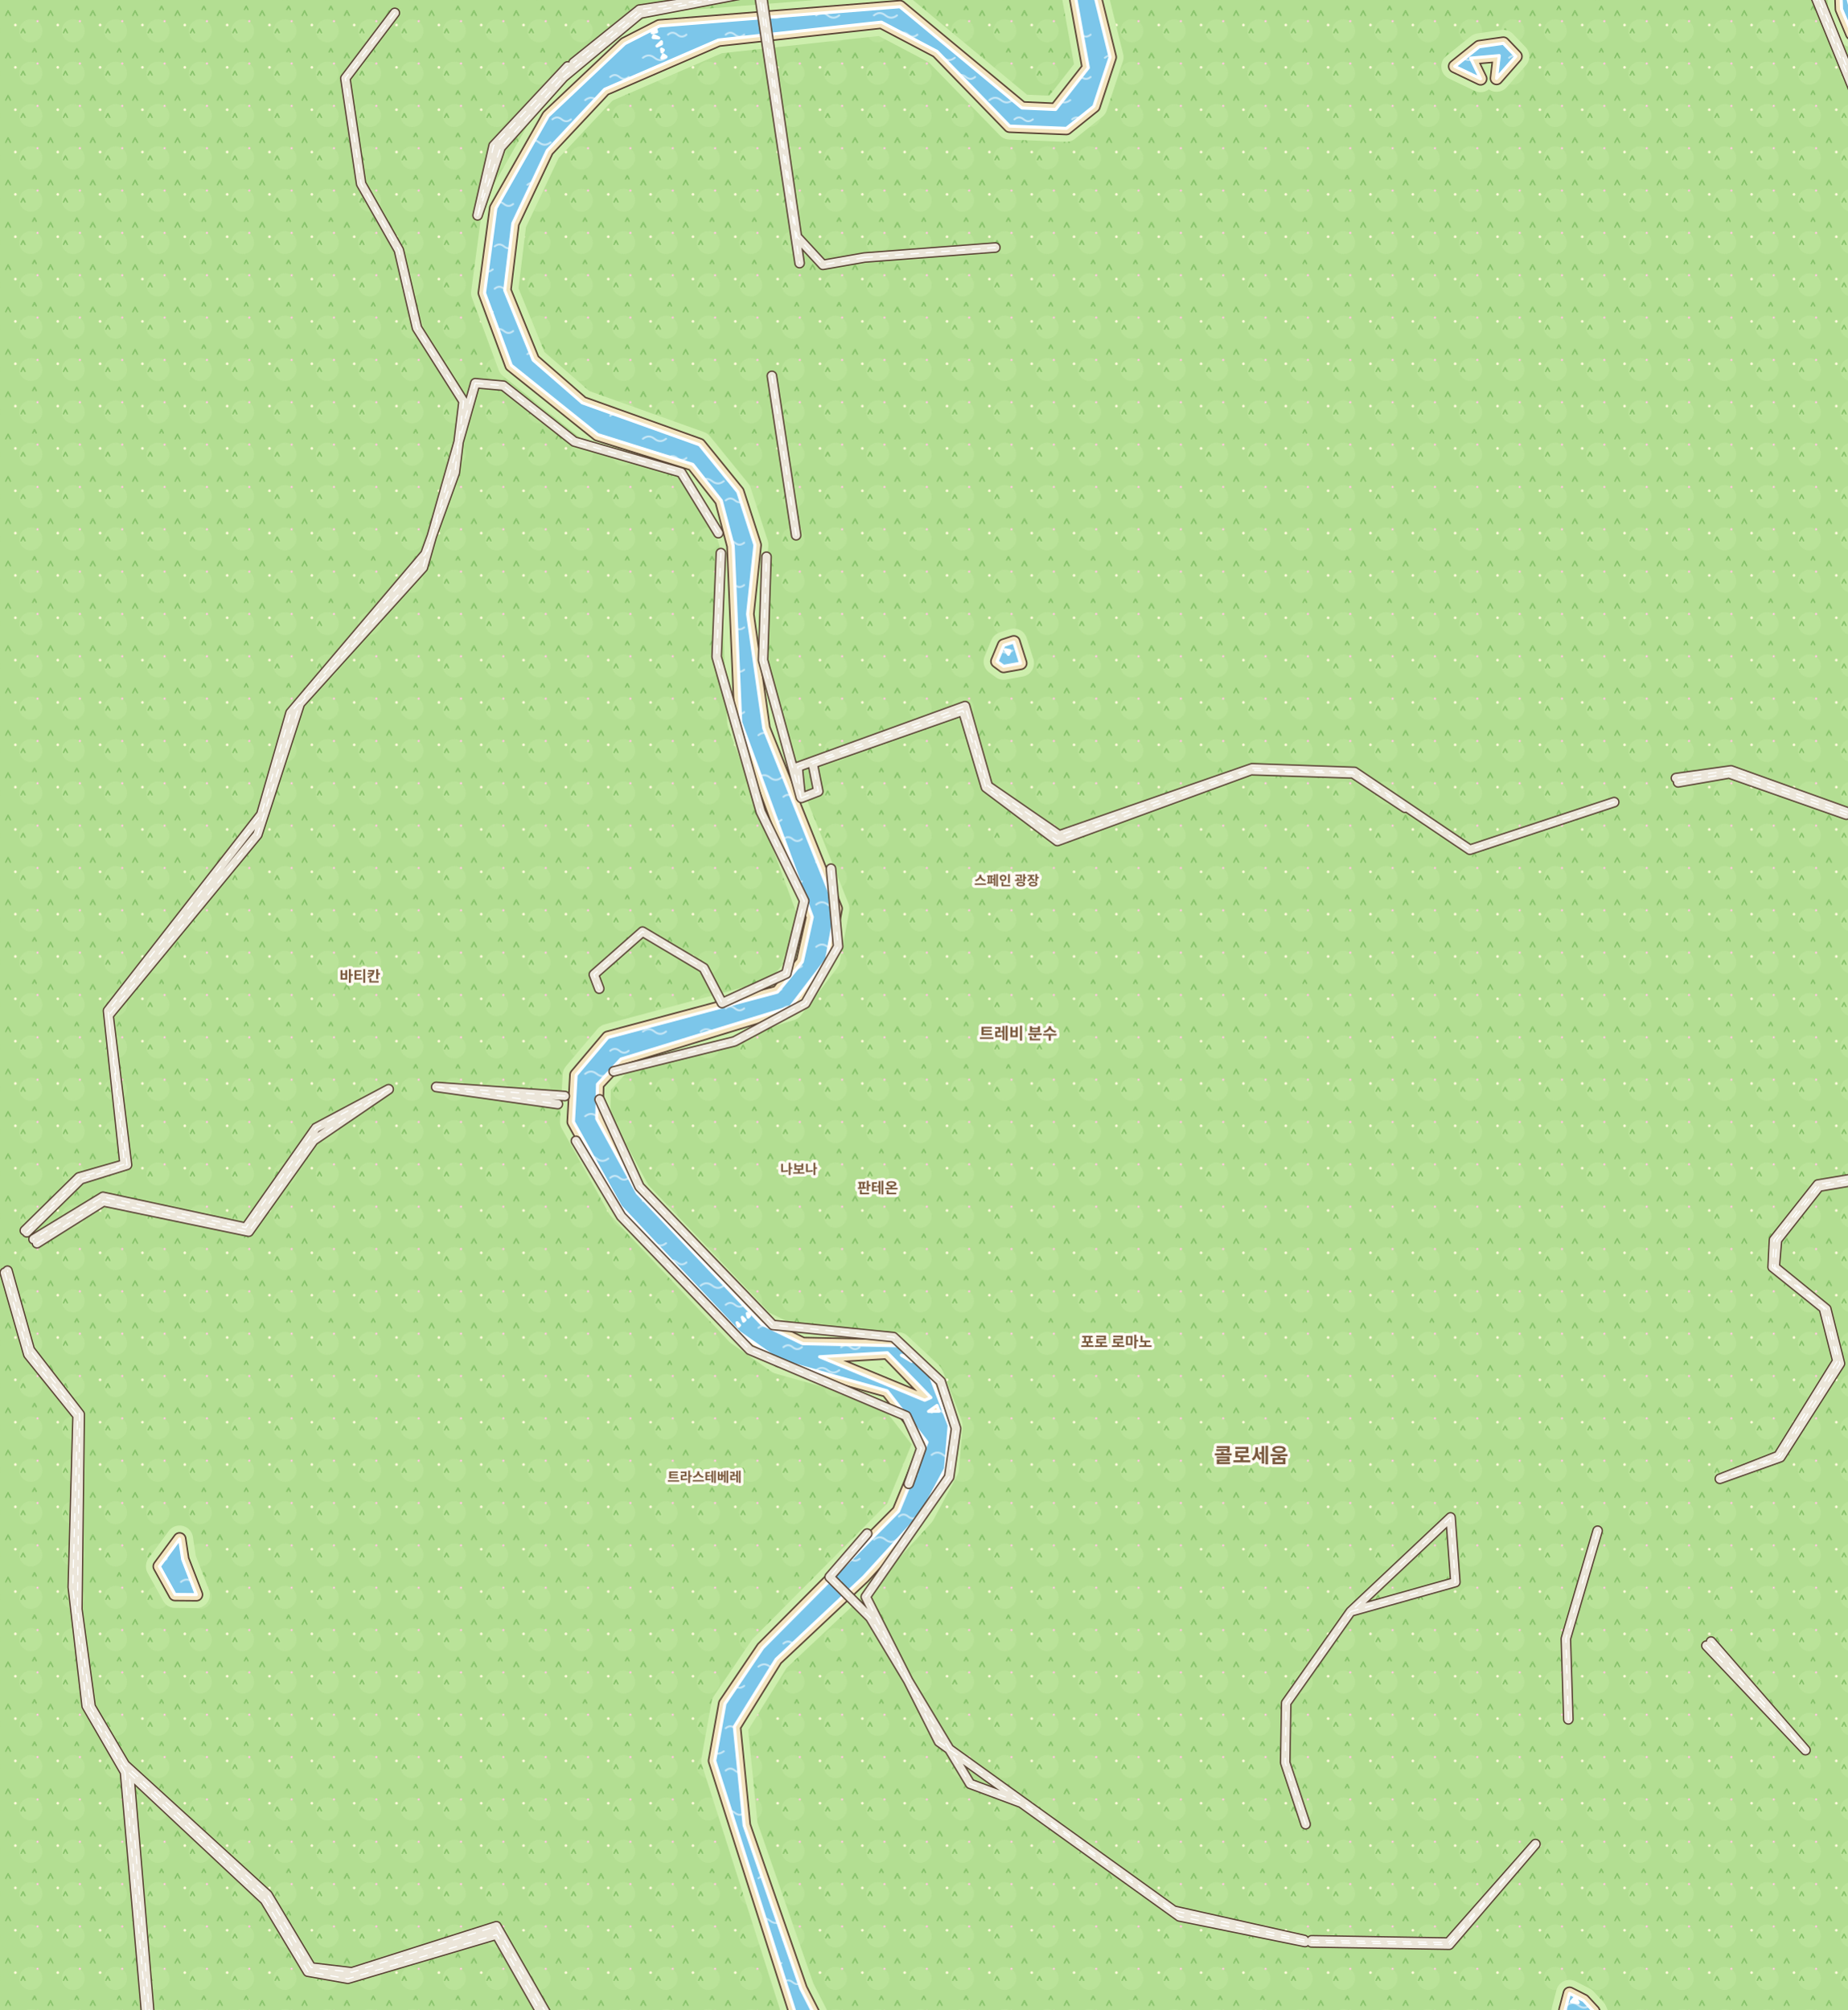
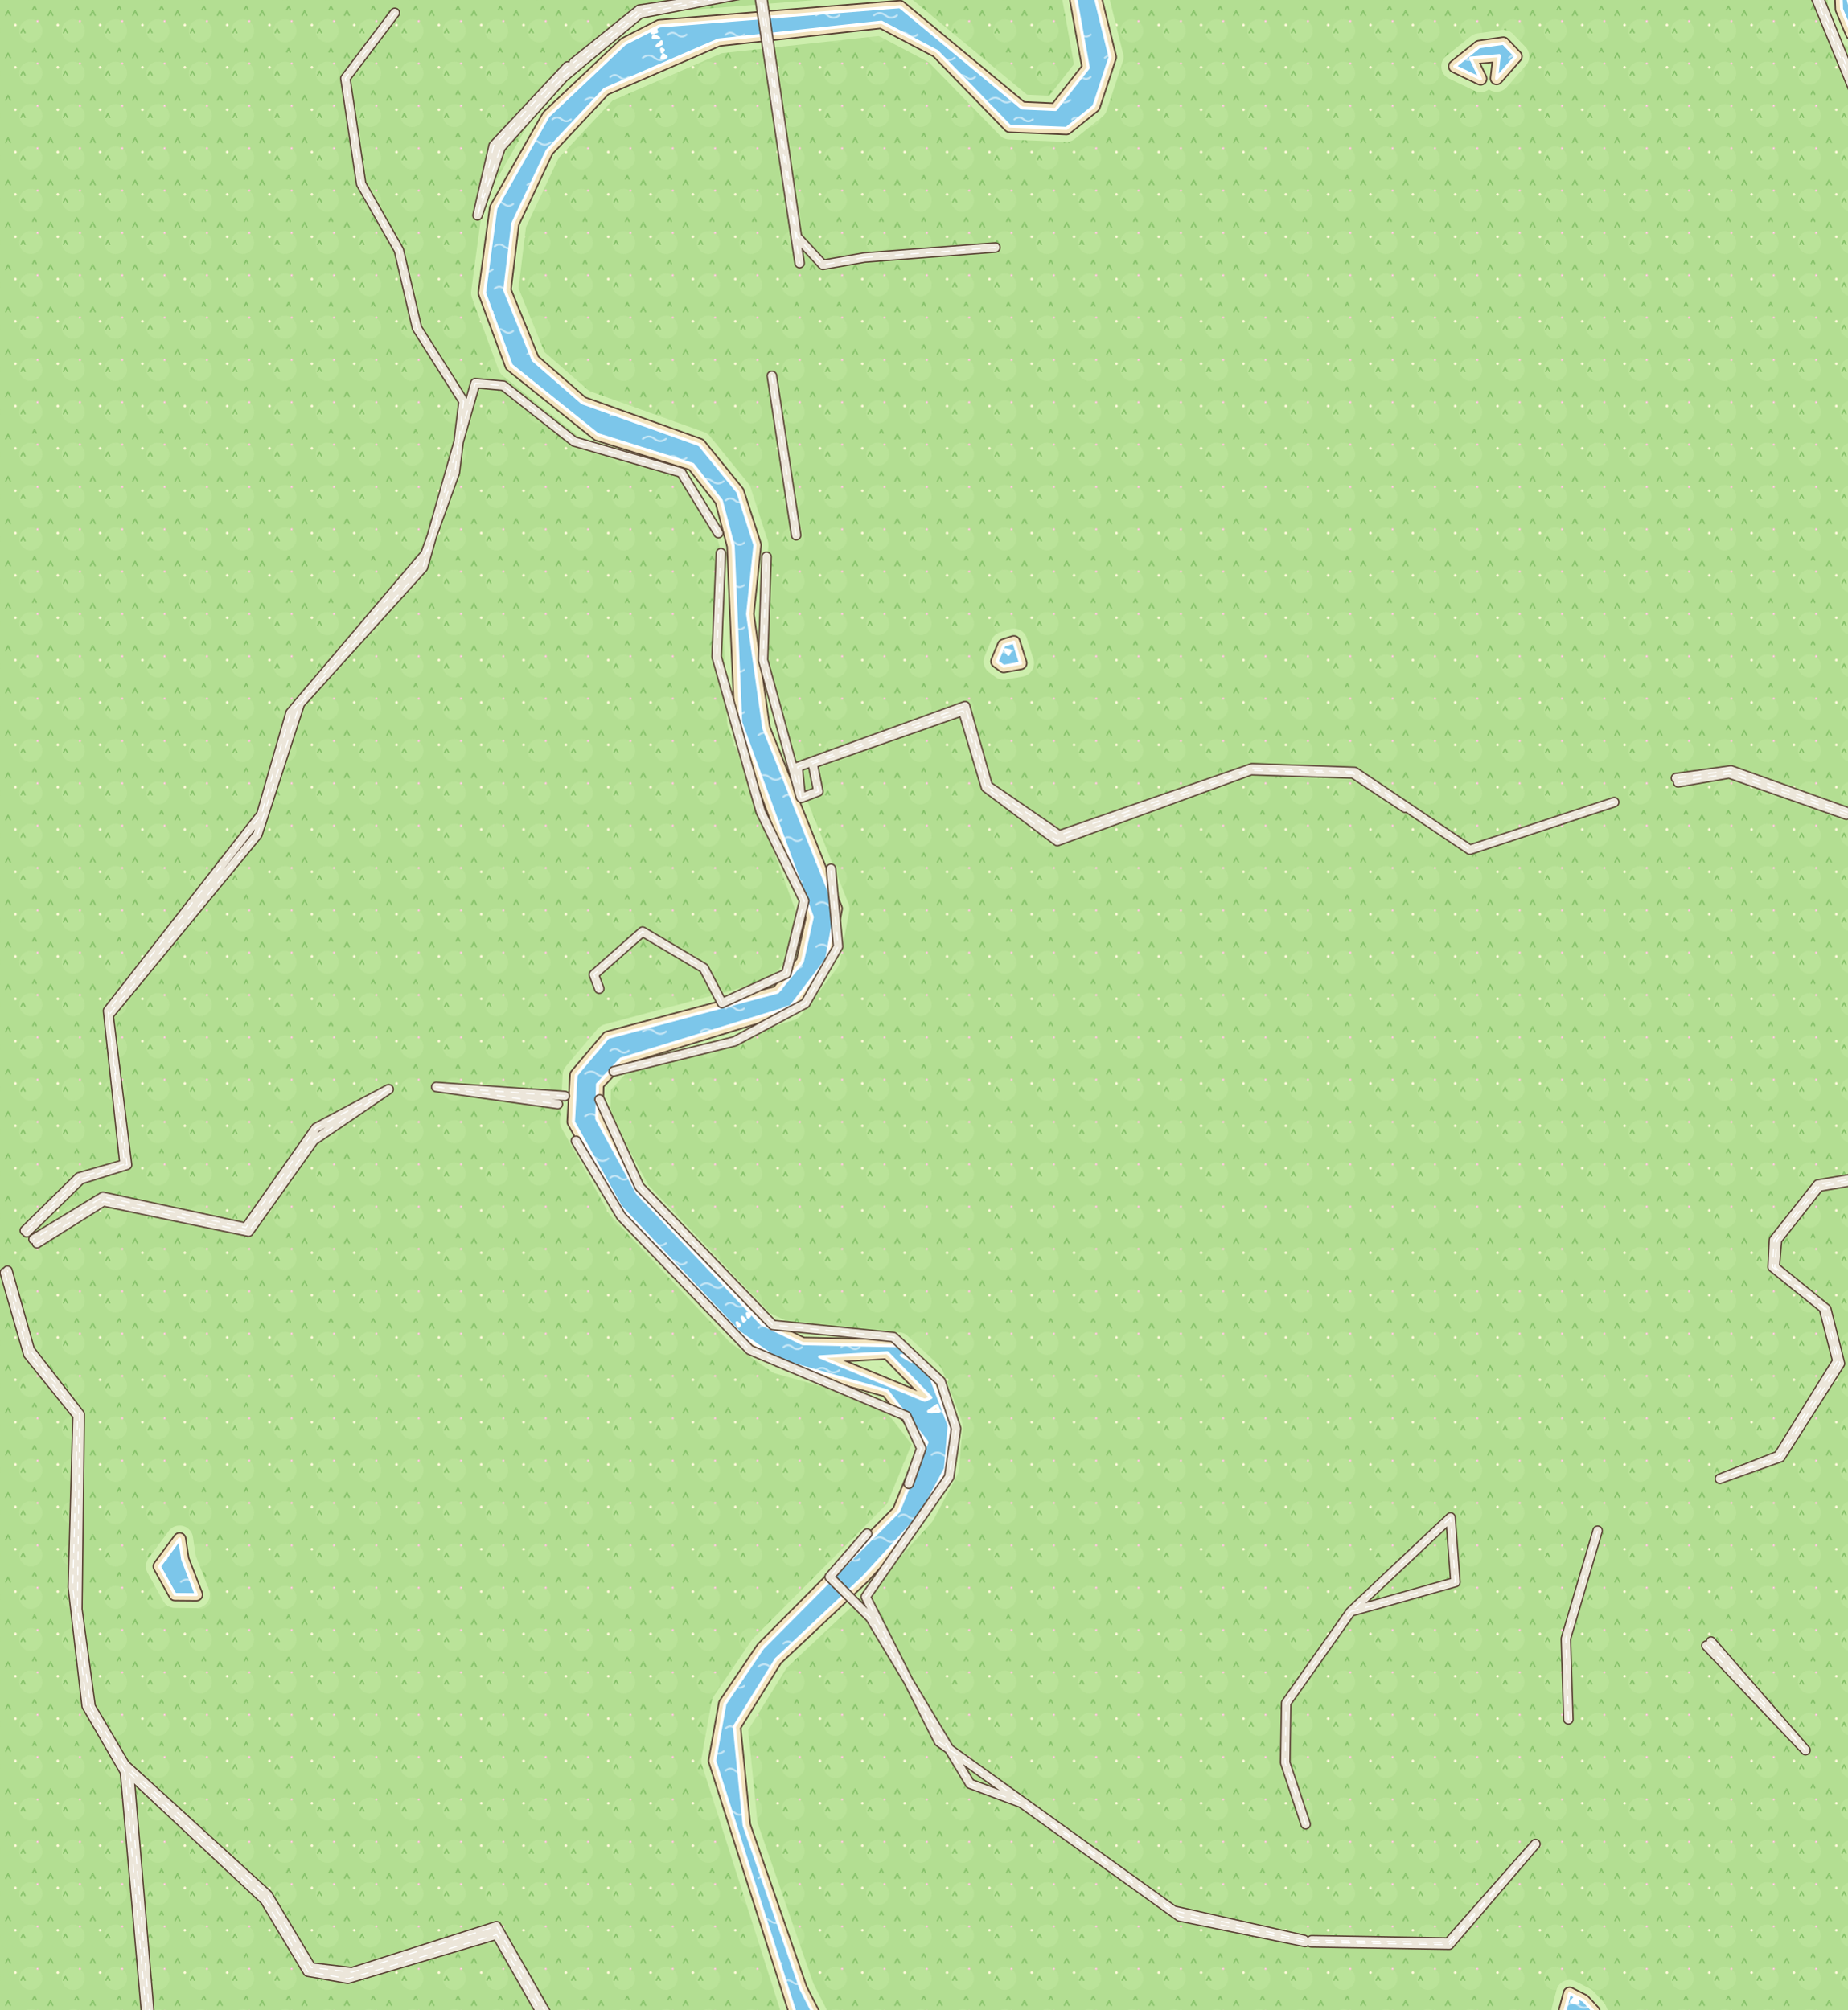
<svg xmlns="http://www.w3.org/2000/svg" viewBox="0 0 960 1044">
  <defs>
    <pattern id="grass" width="22" height="22" patternUnits="userSpaceOnUse">
      <circle cx="16" cy="16" r="6" fill="#c3e8a2" opacity="0.45" />
      <path d="M3 8 l1.2 -2.4 l1.2 2.4 M11 17 l1 -2 l1 2 M17 5 l0.9 -1.8 l0.9 1.8" stroke="#86c069" stroke-width="0.7" fill="none" stroke-linecap="round" stroke-linejoin="round" />
      <circle cx="8" cy="13" r="0.7" fill="#fff8d6" />
      <circle cx="19.5" cy="11" r="0.6" fill="#ffc4d6" />
    </pattern>
    <pattern id="ripple" width="30" height="22" patternUnits="userSpaceOnUse">
      <path d="M4 8 q3 -2.4 6 0 q3 2.4 6 0 M17 18 q2.4 -2 4.8 0 q2.4 2 4.8 0" stroke="#ffffff" stroke-opacity="0.55" stroke-width="1" fill="none" stroke-linecap="round" />
    </pattern>
  </defs>
  <rect x="-20" y="-20" width="1000" height="1084" fill="#b3de92" />
  <rect x="-20" y="-20" width="1000" height="1084" fill="url(#grass)" />
  <g stroke-linejoin="round" stroke-linecap="round">
    <path d="M815.4 1035.8L822.7 1039.5L827.9 1045.1L831.5 1053.6L826.4 1053.7L826.7 1045.3L823.0 1051.9L813.1 1044.5L815.4 1035.8ZM827.4 1051.6L829.2 1053.0L829.2 1052.7L827.4 1051.6ZM818.3 1037.9L816.4 1040.1L819.9 1040.6L818.3 1037.9ZM93.3 799.7L94.9 810.3L102.0 828.6L90.9 828.5L82.8 813.9L93.3 799.7ZM417.1 1058.4L371.3 914.9L376.6 885.3L396.2 856.3L466.8 785.3L481.6 749.4L460.9 722.7L404.8 707.0L383.9 692.3L322.4 627.0L297.9 582.9L299.3 558.6L315.8 539.1L403.9 515.5L416.8 499.8L422.0 476.5L384.8 375.3L380.9 283.6L374.7 260.1L359.9 241.3L310.5 225.8L265.6 189.8L251.7 152.2L257.6 108.2L284.8 60.3L324.6 22.7L342.6 13.5L467.5 3.5L530.9 56.1L548.4 56.9L565.4 35.2L552.7 -35.0L565.6 -65.8L580.3 -75.5L691.2 -84.5L719.4 -93.7L724.1 -80.8L700.0 -73.4L625.0 -70.0L571.2 -52.2L562.4 -28.2L576.7 29.7L568.3 55.2L554.0 66.7L524.5 65.5L486.8 26.7L457.9 11.5L373.2 20.8L314.1 46.4L284.3 78.2L266.4 116.1L262.2 150.8L277.0 187.1L302.5 209.3L363.4 231.1L383.3 255.6L392.2 283.2L388.4 319.1L396.8 378.4L434.3 472.1L429.4 498.6L410.6 523.3L322.6 550.3L310.4 563.4L310.0 581.3L331.1 619.9L395.6 687.9L417.0 698.2L466.8 699.3L483.2 714.7L493.1 740.7L491.2 763.1L478.7 786.5L448.7 819.4L403.2 862.2L381.5 897.2L386.6 948.5L416.1 1033.4L435.1 1070.6L453.2 1086.9L463.3 1121.6L456.4 1145.3L440.5 1161.8L377.5 1186.5L377.6 1175.4L441.1 1150.1L456.9 1120.6L445.8 1093.1L417.1 1058.4ZM486.8 730.3L482.4 733.4L487.9 733.3L486.8 730.3ZM425.8 705.0L480.4 727.6L483.6 726.2L461.0 702.9L425.8 705.0ZM473.0 705.1L468.3 704.2L473.6 707.4L473.0 705.1ZM439.2 825.6L437.6 828.3L439.9 825.4L439.2 825.6ZM435.8 822.1L434.1 824.9L436.5 821.9L435.8 822.1ZM388.2 682.5L388.7 684.4L389.4 683.7L388.2 682.5ZM385.6 684.5L386.3 686.5L387.0 685.9L385.6 684.5ZM382.9 687.3L383.6 689.2L384.2 688.6L382.9 687.3ZM344.6 28.5L343.8 30.1L346.0 29.5L344.6 28.5ZM343.7 25.5L343.9 27.0L344.6 26.0L343.7 25.5ZM343.6 21.7L341.3 23.9L343.6 22.8L343.6 21.7ZM342.2 19.7L339.7 18.5L339.3 19.5L342.2 19.7ZM340.8 15.4L338.8 17.0L341.1 16.5L340.8 15.4ZM530.2 344.6L521.4 346.2L518.0 343.7L521.5 335.3L526.7 333.6L530.2 344.6ZM522.3 337.6L523.9 340.0L524.7 338.1L522.3 337.6ZM768.5 24.3L781.0 22.5L787.5 29.3L777.5 40.7L778.9 28.9L764.0 30.2L769.2 40.9L755.8 34.5L768.5 24.3ZM963.2 11.7L987.0 20.8L1016.7 42.6L1022.7 39.9L1014.6 13.7L1030.3 -11.6L1069.0 3.0L1030.4 -7.3L1017.5 18.7L1025.8 42.0L1017.0 46.1L983.9 22.3L962.1 17.5L956.7 4.7L955.9 -17.0L963.2 11.7Z" fill="#cdeead" stroke="#cdeead" stroke-width="14" fill-rule="evenodd" />
    <path d="M815.4 1035.8L822.7 1039.5L827.9 1045.1L831.5 1053.6L826.4 1053.7L826.7 1045.3L823.0 1051.9L813.1 1044.5L815.4 1035.8ZM827.4 1051.6L829.2 1053.0L829.2 1052.7L827.4 1051.6ZM818.3 1037.9L816.4 1040.1L819.9 1040.6L818.3 1037.9ZM93.3 799.7L94.9 810.3L102.0 828.6L90.9 828.5L82.8 813.9L93.3 799.7ZM417.1 1058.4L371.3 914.9L376.6 885.3L396.2 856.3L466.8 785.3L481.6 749.4L460.9 722.7L404.8 707.0L383.9 692.3L322.4 627.0L297.9 582.9L299.3 558.6L315.8 539.1L403.9 515.5L416.8 499.8L422.0 476.5L384.8 375.3L380.9 283.6L374.7 260.1L359.9 241.3L310.5 225.8L265.6 189.8L251.7 152.2L257.6 108.2L284.8 60.3L324.6 22.7L342.6 13.5L467.5 3.5L530.9 56.1L548.4 56.9L565.4 35.2L552.7 -35.0L565.6 -65.8L580.3 -75.5L691.2 -84.5L719.4 -93.7L724.1 -80.8L700.0 -73.4L625.0 -70.0L571.2 -52.2L562.4 -28.2L576.7 29.7L568.3 55.2L554.0 66.7L524.5 65.5L486.8 26.7L457.9 11.5L373.2 20.8L314.1 46.4L284.3 78.2L266.4 116.1L262.2 150.8L277.0 187.1L302.5 209.3L363.4 231.1L383.3 255.6L392.2 283.2L388.4 319.1L396.8 378.4L434.3 472.1L429.4 498.6L410.6 523.3L322.6 550.3L310.4 563.4L310.0 581.3L331.1 619.9L395.6 687.9L417.0 698.2L466.8 699.3L483.2 714.7L493.1 740.7L491.2 763.1L478.7 786.5L448.7 819.4L403.2 862.2L381.5 897.2L386.6 948.5L416.1 1033.4L435.1 1070.6L453.2 1086.9L463.3 1121.6L456.4 1145.3L440.5 1161.8L377.5 1186.5L377.6 1175.4L441.1 1150.1L456.9 1120.6L445.8 1093.1L417.1 1058.4ZM486.8 730.3L482.4 733.4L487.9 733.3L486.8 730.3ZM425.8 705.0L480.4 727.6L483.6 726.2L461.0 702.9L425.8 705.0ZM473.0 705.1L468.3 704.2L473.6 707.4L473.0 705.1ZM439.2 825.6L437.6 828.3L439.9 825.4L439.2 825.6ZM435.8 822.1L434.1 824.9L436.5 821.9L435.8 822.1ZM388.2 682.5L388.7 684.4L389.4 683.7L388.2 682.5ZM385.6 684.5L386.3 686.5L387.0 685.9L385.6 684.5ZM382.9 687.3L383.6 689.2L384.2 688.6L382.9 687.3ZM344.6 28.5L343.8 30.1L346.0 29.5L344.6 28.5ZM343.7 25.5L343.9 27.0L344.6 26.0L343.7 25.5ZM343.6 21.7L341.3 23.9L343.6 22.8L343.6 21.7ZM342.2 19.7L339.7 18.5L339.3 19.5L342.2 19.7ZM340.8 15.4L338.8 17.0L341.1 16.5L340.8 15.4ZM530.2 344.6L521.4 346.2L518.0 343.7L521.5 335.3L526.7 333.6L530.2 344.6ZM522.3 337.6L523.9 340.0L524.7 338.1L522.3 337.6ZM768.5 24.3L781.0 22.5L787.5 29.3L777.5 40.7L778.9 28.9L764.0 30.2L769.2 40.9L755.8 34.5L768.5 24.3ZM963.2 11.7L987.0 20.8L1016.7 42.6L1022.7 39.9L1014.6 13.7L1030.3 -11.6L1069.0 3.0L1030.4 -7.3L1017.5 18.7L1025.8 42.0L1017.0 46.1L983.9 22.3L962.1 17.5L956.7 4.7L955.9 -17.0L963.2 11.7Z" fill="#f3e4bf" stroke="#5b4636" stroke-width="7.2" fill-rule="evenodd" />
    <path d="M815.4 1035.8L822.7 1039.5L827.9 1045.1L831.5 1053.6L826.4 1053.7L826.7 1045.3L823.0 1051.9L813.1 1044.5L815.4 1035.8ZM827.4 1051.6L829.2 1053.0L829.2 1052.7L827.4 1051.6ZM818.3 1037.9L816.4 1040.1L819.9 1040.6L818.3 1037.9ZM93.3 799.7L94.9 810.3L102.0 828.6L90.9 828.5L82.8 813.9L93.3 799.7ZM417.1 1058.4L371.3 914.9L376.6 885.3L396.2 856.3L466.8 785.3L481.6 749.4L460.9 722.7L404.8 707.0L383.9 692.3L322.4 627.0L297.9 582.9L299.3 558.6L315.8 539.1L403.9 515.5L416.8 499.8L422.0 476.5L384.8 375.3L380.9 283.6L374.7 260.1L359.9 241.3L310.5 225.8L265.6 189.8L251.7 152.2L257.6 108.2L284.8 60.3L324.6 22.7L342.6 13.5L467.5 3.5L530.9 56.1L548.4 56.9L565.4 35.2L552.7 -35.0L565.6 -65.8L580.3 -75.5L691.2 -84.5L719.4 -93.7L724.1 -80.8L700.0 -73.4L625.0 -70.0L571.2 -52.2L562.4 -28.2L576.7 29.7L568.3 55.2L554.0 66.7L524.5 65.5L486.8 26.7L457.9 11.5L373.2 20.8L314.1 46.4L284.3 78.2L266.4 116.1L262.2 150.8L277.0 187.1L302.5 209.3L363.4 231.1L383.3 255.6L392.2 283.2L388.4 319.1L396.8 378.4L434.3 472.1L429.4 498.6L410.6 523.3L322.6 550.3L310.4 563.4L310.0 581.3L331.1 619.9L395.6 687.9L417.0 698.2L466.8 699.3L483.2 714.7L493.1 740.7L491.2 763.1L478.7 786.5L448.7 819.4L403.2 862.2L381.5 897.2L386.6 948.5L416.1 1033.4L435.1 1070.6L453.2 1086.9L463.3 1121.6L456.4 1145.3L440.5 1161.8L377.5 1186.5L377.6 1175.4L441.1 1150.1L456.9 1120.6L445.8 1093.1L417.1 1058.4ZM486.8 730.3L482.4 733.4L487.9 733.3L486.8 730.3ZM425.8 705.0L480.4 727.6L483.6 726.2L461.0 702.9L425.8 705.0ZM473.0 705.1L468.3 704.2L473.6 707.4L473.0 705.1ZM439.2 825.6L437.6 828.3L439.9 825.4L439.2 825.6ZM435.8 822.1L434.1 824.9L436.5 821.9L435.8 822.1ZM388.2 682.5L388.7 684.4L389.4 683.7L388.2 682.5ZM385.6 684.5L386.3 686.5L387.0 685.9L385.6 684.5ZM382.9 687.3L383.6 689.2L384.2 688.6L382.9 687.3ZM344.6 28.5L343.8 30.1L346.0 29.5L344.6 28.5ZM343.7 25.5L343.9 27.0L344.6 26.0L343.7 25.5ZM343.6 21.7L341.3 23.9L343.6 22.8L343.6 21.7ZM342.2 19.7L339.7 18.5L339.3 19.5L342.2 19.7ZM340.8 15.4L338.8 17.0L341.1 16.5L340.8 15.4ZM530.2 344.6L521.4 346.2L518.0 343.7L521.5 335.3L526.7 333.6L530.2 344.6ZM522.3 337.6L523.9 340.0L524.7 338.1L522.3 337.6ZM768.5 24.3L781.0 22.5L787.5 29.3L777.5 40.7L778.9 28.9L764.0 30.2L769.2 40.9L755.8 34.5L768.5 24.3ZM963.2 11.7L987.0 20.8L1016.7 42.6L1022.7 39.9L1014.6 13.7L1030.3 -11.6L1069.0 3.0L1030.4 -7.3L1017.5 18.7L1025.8 42.0L1017.0 46.1L983.9 22.3L962.1 17.5L956.7 4.7L955.9 -17.0L963.2 11.7Z" fill="#f3e4bf" stroke="#f3e4bf" stroke-width="5.6" fill-rule="evenodd" />
    <path d="M815.4 1035.8L822.7 1039.5L827.9 1045.1L831.5 1053.6L826.4 1053.7L826.7 1045.3L823.0 1051.9L813.1 1044.5L815.4 1035.8ZM827.4 1051.6L829.2 1053.0L829.2 1052.7L827.4 1051.6ZM818.3 1037.9L816.4 1040.1L819.9 1040.6L818.3 1037.9ZM93.3 799.7L94.9 810.3L102.0 828.6L90.9 828.5L82.8 813.9L93.3 799.7ZM417.1 1058.4L371.3 914.9L376.6 885.3L396.2 856.3L466.8 785.3L481.6 749.4L460.9 722.7L404.8 707.0L383.9 692.3L322.4 627.0L297.9 582.9L299.3 558.6L315.8 539.1L403.9 515.5L416.8 499.8L422.0 476.5L384.8 375.3L380.9 283.6L374.7 260.1L359.9 241.3L310.5 225.8L265.6 189.8L251.7 152.2L257.6 108.2L284.8 60.3L324.6 22.7L342.6 13.5L467.5 3.5L530.9 56.1L548.4 56.9L565.4 35.2L552.7 -35.0L565.6 -65.8L580.3 -75.5L691.2 -84.5L719.4 -93.7L724.1 -80.8L700.0 -73.4L625.0 -70.0L571.2 -52.2L562.4 -28.2L576.7 29.7L568.3 55.2L554.0 66.7L524.5 65.5L486.8 26.7L457.9 11.5L373.2 20.8L314.1 46.4L284.3 78.2L266.4 116.1L262.2 150.8L277.0 187.1L302.5 209.3L363.4 231.1L383.3 255.6L392.2 283.2L388.4 319.1L396.8 378.4L434.3 472.1L429.4 498.6L410.6 523.3L322.6 550.3L310.4 563.4L310.0 581.3L331.1 619.9L395.6 687.9L417.0 698.2L466.8 699.3L483.2 714.7L493.1 740.7L491.2 763.1L478.7 786.5L448.7 819.4L403.2 862.2L381.5 897.2L386.6 948.5L416.1 1033.4L435.1 1070.6L453.2 1086.9L463.3 1121.6L456.4 1145.3L440.5 1161.8L377.5 1186.5L377.6 1175.4L441.1 1150.1L456.9 1120.6L445.8 1093.1L417.1 1058.4ZM486.8 730.3L482.4 733.4L487.9 733.3L486.8 730.3ZM425.8 705.0L480.4 727.6L483.6 726.2L461.0 702.9L425.8 705.0ZM473.0 705.1L468.3 704.2L473.6 707.4L473.0 705.1ZM439.2 825.6L437.6 828.3L439.9 825.4L439.2 825.6ZM435.8 822.1L434.1 824.9L436.5 821.9L435.8 822.1ZM388.2 682.5L388.7 684.4L389.4 683.7L388.2 682.5ZM385.6 684.5L386.3 686.5L387.0 685.9L385.6 684.5ZM382.9 687.3L383.6 689.2L384.2 688.6L382.9 687.3ZM344.6 28.5L343.8 30.1L346.0 29.5L344.6 28.5ZM343.7 25.5L343.9 27.0L344.6 26.0L343.7 25.5ZM343.6 21.7L341.3 23.9L343.6 22.8L343.6 21.7ZM342.2 19.7L339.7 18.5L339.3 19.5L342.2 19.7ZM340.8 15.4L338.8 17.0L341.1 16.5L340.8 15.4ZM530.2 344.6L521.4 346.2L518.0 343.7L521.5 335.3L526.7 333.6L530.2 344.6ZM522.3 337.6L523.9 340.0L524.7 338.1L522.3 337.6ZM768.5 24.3L781.0 22.5L787.5 29.3L777.5 40.7L778.9 28.9L764.0 30.2L769.2 40.9L755.8 34.5L768.5 24.3ZM963.2 11.7L987.0 20.8L1016.7 42.6L1022.7 39.9L1014.6 13.7L1030.3 -11.6L1069.0 3.0L1030.4 -7.3L1017.5 18.7L1025.8 42.0L1017.0 46.1L983.9 22.3L962.1 17.5L956.7 4.7L955.9 -17.0L963.2 11.7Z" fill="#7cc6ea" stroke="#ffffff" stroke-width="1.6" fill-rule="evenodd" data-zone="water" />
    <path d="M815.4 1035.8L822.7 1039.5L827.9 1045.1L831.5 1053.6L826.4 1053.7L826.7 1045.3L823.0 1051.9L813.1 1044.5L815.4 1035.8ZM827.4 1051.6L829.2 1053.0L829.2 1052.7L827.4 1051.6ZM818.3 1037.9L816.4 1040.1L819.9 1040.6L818.3 1037.9ZM93.3 799.7L94.9 810.3L102.0 828.6L90.9 828.5L82.8 813.9L93.3 799.7ZM417.1 1058.4L371.3 914.9L376.6 885.3L396.2 856.3L466.8 785.3L481.6 749.4L460.9 722.7L404.8 707.0L383.9 692.3L322.4 627.0L297.9 582.9L299.3 558.6L315.8 539.1L403.9 515.5L416.8 499.8L422.0 476.5L384.8 375.3L380.9 283.6L374.7 260.1L359.9 241.3L310.5 225.8L265.6 189.8L251.7 152.2L257.6 108.2L284.8 60.3L324.6 22.7L342.6 13.5L467.5 3.5L530.9 56.1L548.4 56.9L565.4 35.2L552.7 -35.0L565.6 -65.8L580.3 -75.5L691.2 -84.5L719.4 -93.7L724.1 -80.8L700.0 -73.4L625.0 -70.0L571.2 -52.2L562.4 -28.2L576.7 29.7L568.3 55.2L554.0 66.7L524.5 65.5L486.8 26.7L457.9 11.5L373.2 20.8L314.1 46.4L284.3 78.2L266.4 116.1L262.2 150.8L277.0 187.1L302.5 209.3L363.4 231.1L383.3 255.6L392.2 283.2L388.4 319.1L396.8 378.4L434.3 472.1L429.4 498.6L410.6 523.3L322.6 550.3L310.4 563.4L310.0 581.3L331.1 619.9L395.6 687.9L417.0 698.2L466.8 699.3L483.2 714.7L493.1 740.7L491.2 763.1L478.7 786.5L448.7 819.4L403.2 862.2L381.5 897.2L386.6 948.5L416.1 1033.4L435.1 1070.6L453.2 1086.9L463.3 1121.6L456.4 1145.3L440.5 1161.8L377.5 1186.5L377.6 1175.4L441.1 1150.1L456.9 1120.6L445.8 1093.1L417.1 1058.4ZM486.8 730.3L482.4 733.4L487.9 733.3L486.8 730.3ZM425.8 705.0L480.4 727.6L483.6 726.2L461.0 702.9L425.8 705.0ZM473.0 705.1L468.3 704.2L473.6 707.4L473.0 705.1ZM439.2 825.6L437.6 828.3L439.9 825.4L439.2 825.6ZM435.8 822.1L434.1 824.9L436.5 821.9L435.8 822.1ZM388.2 682.5L388.7 684.4L389.4 683.7L388.2 682.5ZM385.6 684.5L386.3 686.5L387.0 685.9L385.6 684.5ZM382.9 687.3L383.6 689.2L384.2 688.6L382.9 687.3ZM344.6 28.5L343.8 30.1L346.0 29.5L344.6 28.5ZM343.7 25.5L343.9 27.0L344.6 26.0L343.7 25.5ZM343.6 21.7L341.3 23.9L343.6 22.8L343.6 21.7ZM342.2 19.7L339.7 18.5L339.3 19.5L342.2 19.7ZM340.8 15.4L338.8 17.0L341.1 16.5L340.8 15.4ZM530.2 344.6L521.4 346.2L518.0 343.7L521.5 335.3L526.7 333.6L530.2 344.6ZM522.3 337.6L523.9 340.0L524.7 338.1L522.3 337.6ZM768.5 24.3L781.0 22.5L787.5 29.3L777.5 40.7L778.9 28.9L764.0 30.2L769.2 40.9L755.8 34.5L768.5 24.3ZM963.2 11.7L987.0 20.8L1016.7 42.6L1022.7 39.9L1014.6 13.7L1030.3 -11.6L1069.0 3.0L1030.4 -7.3L1017.5 18.7L1025.8 42.0L1017.0 46.1L983.9 22.3L962.1 17.5L956.7 4.7L955.9 -17.0L963.2 11.7Z" fill="url(#ripple)" fill-rule="evenodd" />
  </g>
  <g fill="none" stroke-linecap="round" stroke-linejoin="round">
    <path d="M2.5 661.3L14.7 703.8L40.3 735.6L37.8 824.7L45.0 886.4L64.9 920.8M64.9 917.0L47.1 886.8L40.2 836.2L41.4 734.9L15.5 701.4L3.9 660.3M205.1 6.7L179.4 40.7L187.6 95.5L207.2 130.0L216.6 170.4L240.8 208.6L236.3 245.5L221.0 287.8L150.9 370.4L135.7 423.2L56.1 525.2L64.7 605.0L41.0 611.8L12.9 639.4M13.9 640.3L41.9 612.8L66.0 605.3L56.4 527.6L133.7 433.7L155.8 365.6L219.7 294.9L246.9 199.1M201.9 566.0L164.1 586.1L127.7 637.9L53.5 621.9L17.4 643.9M19.2 646.0L53.7 624.3L129.2 640.0L162.9 592.6L201.9 566.0M64.9 920.8L79.0 1081.4L74.0 1138.4M284.0 1046.5L257.9 1000.9L182.8 1024.8L161.6 1022.3L139.0 984.6L64.9 917.0M77.0 1127.8L80.8 1084.0L67.1 921.3M67.1 921.3L137.6 987.3L159.9 1024.5L180.7 1028.2L258.0 1005.3L290.1 1061.8M226.6 564.8L289.8 573.7M293.4 569.5L226.6 564.8M246.9 199.1L261.5 200.4L298.3 229.4L353.9 245.5L373.2 277.0M248.1 111.9L260.1 76.6L292.8 40.1M294.9 34.5L256.4 75.7L248.1 111.9M292.8 40.1L332.5 7.1L384.8 -2.9L332.2 5.0L297.9 32.6M299.2 592.8L322.7 632.0L389.5 701.4L470.8 735.8L478.6 752.6L472.1 771.0M395.2 421.8L417.8 468.1L408.5 505.9L375.1 521.2L365.6 503.0L333.8 484.1L308.5 506.4L311.3 513.7M677.5 1008.0L609.8 992.8L487.8 905.0L449.8 829.7L493.1 767.5L496.7 742.3L488.7 717.8L464.2 694.8L401.5 688.5L332.2 616.6L311.5 571.3M318.8 556.7L381.6 541.1L418.4 521.4L435.4 491.8L431.7 451.4M374.5 287.4L372.3 341.3L395.2 421.8M393.9 -6.6L415.4 136.7M449.1 133.8L427.5 137.6L414.0 123.0L395.2 -6.8M416.0 414.2L396.4 343.0L398.2 289.3M413.6 278.1L401.0 195.3M838.6 416.8L763.6 441.5L703.7 401.1L650.5 399.2L550.3 434.0L513.2 408.4L501.4 366.9L414.4 398.5L416.0 414.2M416.3 414.6L425.1 411.2L422.2 396.7L500.3 369.3L512.2 409.1L549.3 437.0L649.9 400.2L703.0 401.9L729.9 419.7M517.1 128.6L449.1 133.8M450.5 796.9L431.0 819.4L452.1 840.5L504.0 926.9L530.6 936.8L612.7 995.8L678.0 1009.1M678.3 947.9L667.7 915.9L668.2 884.9L701.7 837.4M681.3 1009.3L752.9 1010.5L797.7 958.2M797.7 958.2L752.5 1009.4L681.4 1008.2M701.7 837.4L756.1 822.1L753.6 788.5M753.6 788.5L701.7 837.4M814.8 893.4L813.5 851.5L830.0 795.4M844.1 -17.8L885.0 -33.9L914.8 -28.6L941.3 -6.3L964.0 49.1M965.0 48.4L943.1 -5.6L918.2 -27.9L888.3 -35.5L853.0 -22.3M959.7 422.0L899.3 400.3L870.7 404.3M871.8 406.5L898.3 401.9L959.2 423.3M886.5 855.1L938.0 909.4M938.0 909.4L888.9 853.0M893.5 768.4L924.9 757.2L955.9 708.5L948.8 680.2L922.0 658.4L923.2 644.3L945.0 616.6L990.4 608.9M990.2 607.8L944.4 615.5L921.6 644.3L920.9 658.4L947.5 679.8L954.5 707.2L923.9 756.5L893.5 768.4" stroke="#5b4636" stroke-width="5.6" />
    <path d="M2.5 661.3L14.7 703.8L40.3 735.6L37.8 824.7L45.0 886.4L64.9 920.8M64.9 917.0L47.1 886.8L40.2 836.2L41.4 734.9L15.5 701.4L3.9 660.3M205.1 6.7L179.4 40.7L187.6 95.5L207.2 130.0L216.6 170.4L240.8 208.6L236.3 245.5L221.0 287.8L150.9 370.4L135.7 423.2L56.1 525.2L64.7 605.0L41.0 611.8L12.9 639.4M13.9 640.3L41.9 612.8L66.0 605.3L56.4 527.6L133.7 433.7L155.8 365.6L219.7 294.9L246.9 199.1M201.9 566.0L164.1 586.1L127.7 637.9L53.5 621.9L17.4 643.9M19.2 646.0L53.7 624.3L129.2 640.0L162.9 592.6L201.9 566.0M64.9 920.8L79.0 1081.4L74.0 1138.4M284.0 1046.5L257.9 1000.9L182.8 1024.8L161.6 1022.3L139.0 984.6L64.9 917.0M77.0 1127.8L80.8 1084.0L67.1 921.3M67.1 921.3L137.6 987.3L159.9 1024.5L180.7 1028.2L258.0 1005.3L290.1 1061.8M226.6 564.8L289.8 573.7M293.4 569.5L226.6 564.8M246.9 199.1L261.5 200.4L298.3 229.4L353.9 245.5L373.2 277.0M248.1 111.9L260.1 76.6L292.8 40.1M294.9 34.5L256.4 75.7L248.1 111.9M292.8 40.1L332.5 7.1L384.8 -2.9L332.2 5.0L297.9 32.6M299.2 592.8L322.7 632.0L389.5 701.4L470.8 735.8L478.6 752.6L472.1 771.0M395.2 421.8L417.8 468.1L408.5 505.9L375.1 521.2L365.6 503.0L333.8 484.1L308.5 506.4L311.3 513.7M677.5 1008.0L609.8 992.8L487.8 905.0L449.8 829.7L493.1 767.5L496.7 742.3L488.7 717.8L464.2 694.8L401.5 688.5L332.2 616.6L311.5 571.3M318.8 556.7L381.6 541.1L418.4 521.4L435.4 491.8L431.7 451.4M374.5 287.4L372.3 341.3L395.2 421.8M393.9 -6.6L415.4 136.7M449.1 133.8L427.5 137.6L414.0 123.0L395.2 -6.8M416.0 414.2L396.4 343.0L398.2 289.3M413.6 278.1L401.0 195.3M838.6 416.8L763.6 441.5L703.7 401.1L650.5 399.2L550.3 434.0L513.2 408.4L501.4 366.9L414.4 398.5L416.0 414.2M416.3 414.6L425.1 411.2L422.2 396.7L500.3 369.3L512.2 409.1L549.3 437.0L649.9 400.2L703.0 401.9L729.9 419.7M517.1 128.6L449.1 133.8M450.5 796.9L431.0 819.4L452.1 840.5L504.0 926.9L530.6 936.8L612.7 995.8L678.0 1009.1M678.3 947.9L667.7 915.9L668.2 884.9L701.7 837.4M681.3 1009.3L752.9 1010.5L797.7 958.2M797.7 958.2L752.5 1009.4L681.4 1008.2M701.7 837.4L756.1 822.1L753.6 788.5M753.6 788.5L701.7 837.4M814.8 893.4L813.5 851.5L830.0 795.4M844.1 -17.8L885.0 -33.9L914.8 -28.6L941.3 -6.3L964.0 49.1M965.0 48.4L943.1 -5.6L918.2 -27.9L888.3 -35.5L853.0 -22.3M959.7 422.0L899.3 400.3L870.7 404.3M871.8 406.5L898.3 401.9L959.2 423.3M886.5 855.1L938.0 909.4M938.0 909.4L888.9 853.0M893.5 768.4L924.9 757.2L955.9 708.5L948.8 680.2L922.0 658.4L923.2 644.3L945.0 616.6L990.4 608.9M990.2 607.8L944.4 615.5L921.6 644.3L920.9 658.4L947.5 679.8L954.5 707.2L923.9 756.5L893.5 768.4" stroke="#ece6da" stroke-width="4.2" data-zone="road" />
    <path d="M2.5 661.3L14.7 703.8L40.3 735.6L37.8 824.7L45.0 886.4L64.9 920.8M64.9 917.0L47.1 886.8L40.2 836.2L41.4 734.9L15.5 701.4L3.9 660.3M205.1 6.7L179.4 40.7L187.6 95.5L207.2 130.0L216.6 170.4L240.8 208.6L236.3 245.5L221.0 287.8L150.9 370.4L135.7 423.2L56.1 525.2L64.7 605.0L41.0 611.8L12.9 639.4M13.9 640.3L41.9 612.8L66.0 605.3L56.4 527.6L133.7 433.7L155.8 365.6L219.7 294.9L246.9 199.1M201.9 566.0L164.1 586.1L127.7 637.9L53.5 621.9L17.4 643.9M19.2 646.0L53.7 624.3L129.2 640.0L162.9 592.6L201.9 566.0M64.9 920.8L79.0 1081.4L74.0 1138.4M284.0 1046.5L257.9 1000.9L182.8 1024.8L161.6 1022.3L139.0 984.6L64.9 917.0M77.0 1127.8L80.8 1084.0L67.1 921.3M67.1 921.3L137.6 987.3L159.9 1024.5L180.7 1028.2L258.0 1005.3L290.1 1061.8M226.6 564.8L289.8 573.7M293.4 569.5L226.6 564.8M246.9 199.1L261.5 200.4L298.3 229.4L353.9 245.5L373.2 277.0M248.1 111.9L260.1 76.6L292.8 40.1M294.9 34.5L256.4 75.7L248.1 111.9M292.8 40.1L332.5 7.1L384.8 -2.9L332.2 5.0L297.9 32.6M299.2 592.8L322.7 632.0L389.5 701.4L470.8 735.8L478.6 752.6L472.1 771.0M395.2 421.8L417.8 468.1L408.5 505.9L375.1 521.2L365.6 503.0L333.8 484.1L308.5 506.4L311.3 513.7M677.5 1008.0L609.8 992.8L487.8 905.0L449.8 829.7L493.1 767.5L496.7 742.3L488.7 717.8L464.2 694.8L401.5 688.5L332.2 616.6L311.5 571.3M318.8 556.7L381.6 541.1L418.4 521.4L435.4 491.8L431.7 451.4M374.5 287.4L372.3 341.3L395.2 421.8M393.9 -6.6L415.4 136.7M449.1 133.8L427.5 137.6L414.0 123.0L395.2 -6.8M416.0 414.2L396.4 343.0L398.2 289.3M413.6 278.1L401.0 195.3M838.6 416.8L763.6 441.5L703.7 401.1L650.5 399.2L550.3 434.0L513.2 408.4L501.4 366.9L414.4 398.5L416.0 414.2M416.3 414.6L425.1 411.2L422.2 396.7L500.3 369.3L512.2 409.1L549.3 437.0L649.9 400.2L703.0 401.9L729.9 419.7M517.1 128.6L449.1 133.8M450.5 796.9L431.0 819.4L452.1 840.5L504.0 926.9L530.6 936.8L612.7 995.8L678.0 1009.1M678.3 947.9L667.7 915.9L668.2 884.9L701.7 837.4M681.3 1009.3L752.9 1010.5L797.7 958.2M797.7 958.2L752.5 1009.4L681.4 1008.2M701.7 837.4L756.1 822.1L753.6 788.5M753.6 788.5L701.7 837.4M814.8 893.4L813.5 851.5L830.0 795.4M844.1 -17.8L885.0 -33.9L914.8 -28.6L941.3 -6.3L964.0 49.1M965.0 48.4L943.1 -5.6L918.2 -27.9L888.3 -35.5L853.0 -22.3M959.7 422.0L899.3 400.3L870.7 404.3M871.8 406.5L898.3 401.9L959.2 423.3M886.5 855.1L938.0 909.4M938.0 909.4L888.9 853.0M893.5 768.4L924.9 757.2L955.9 708.5L948.8 680.2L922.0 658.4L923.2 644.3L945.0 616.6L990.4 608.9M990.2 607.8L944.4 615.5L921.6 644.3L920.9 658.4L947.5 679.8L954.5 707.2L923.9 756.5L893.5 768.4" stroke="#ffffff" stroke-width="0.6" stroke-dasharray="4 4" />
  </g>
-   <g font-family="'Apple SD Gothic Neo', 'Noto Sans KR', sans-serif" font-weight="800" fill="#7a5a3f" text-anchor="middle" stroke="#fffaf0" stroke-width="3" paint-order="stroke" stroke-linejoin="round">
-     <text x="650" y="760" font-size="10.5">콜로세움</text>
-     <text x="529" y="540" font-size="8.4">트레비 분수</text>
-     <text x="456" y="620" font-size="7.7">판테온</text>
-     <text x="187" y="510" font-size="7.7">바티칸</text>
-     <text x="580" y="700" font-size="7.7">포로 로마노</text>
-     <text x="523" y="460" font-size="7">스페인 광장</text>
-     <text x="415" y="610" font-size="7">나보나</text>
-     <text x="366" y="770" font-size="7">트라스테베레</text>
-   </g>
</svg>
